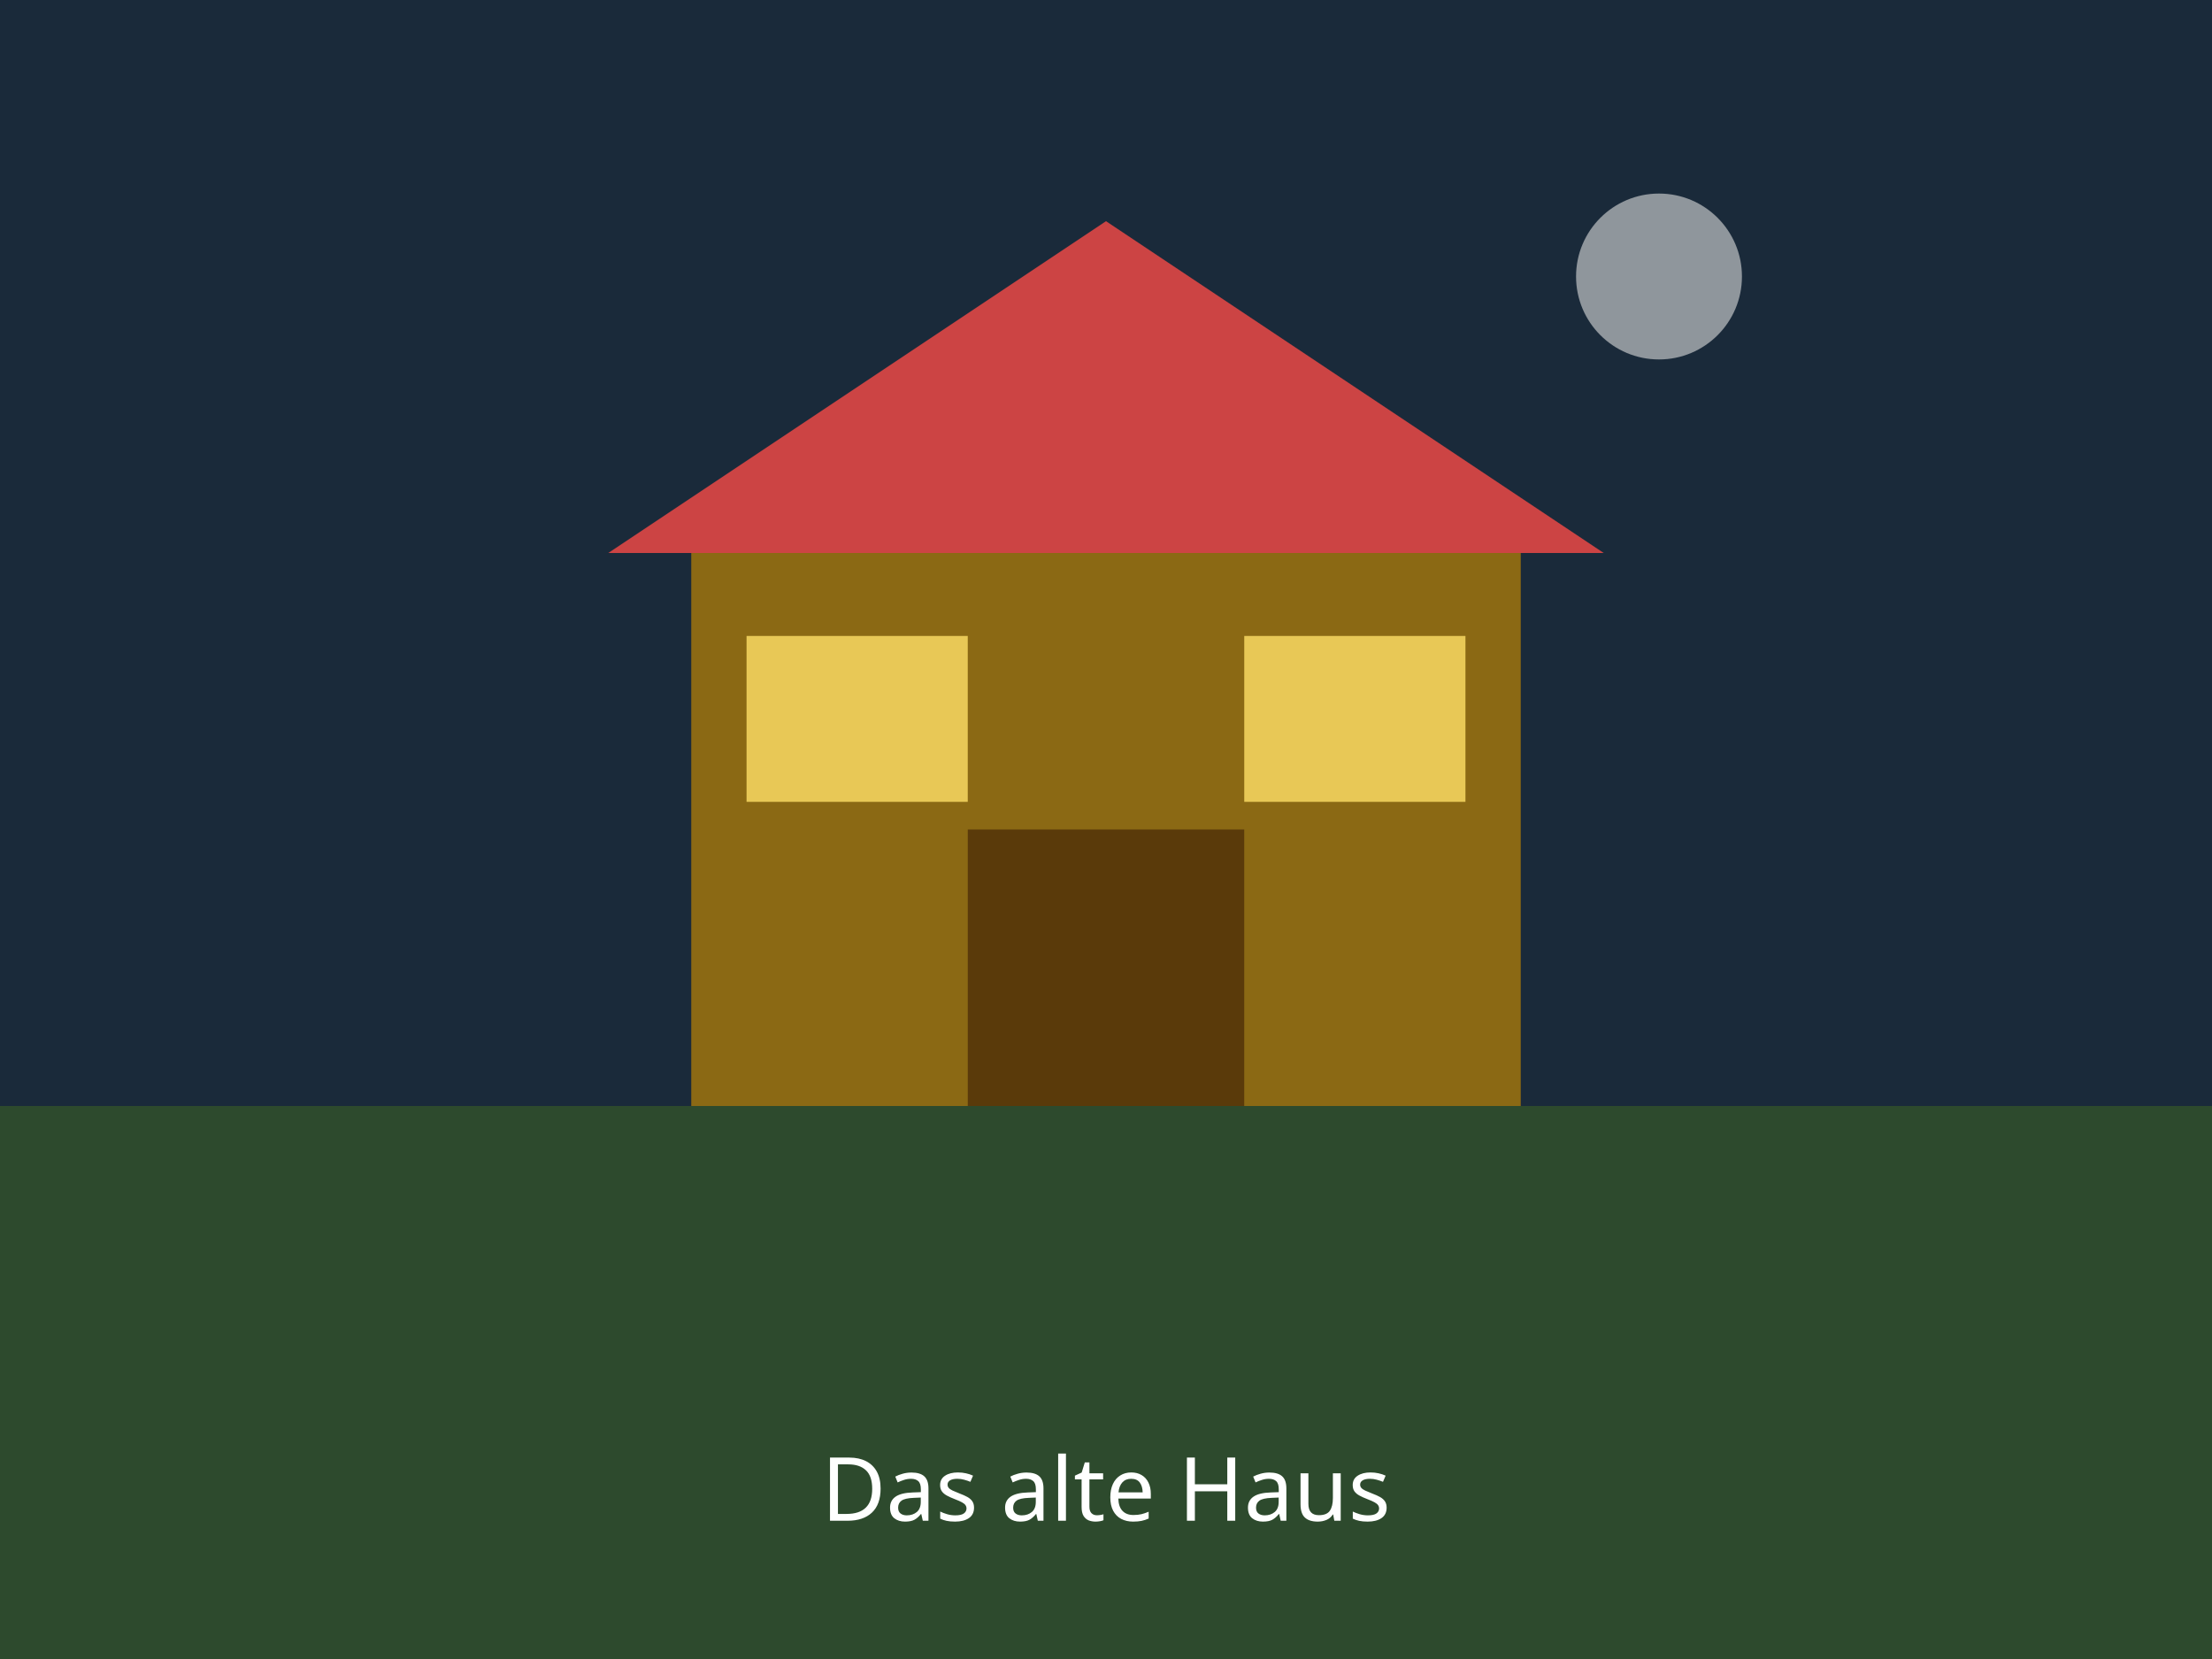
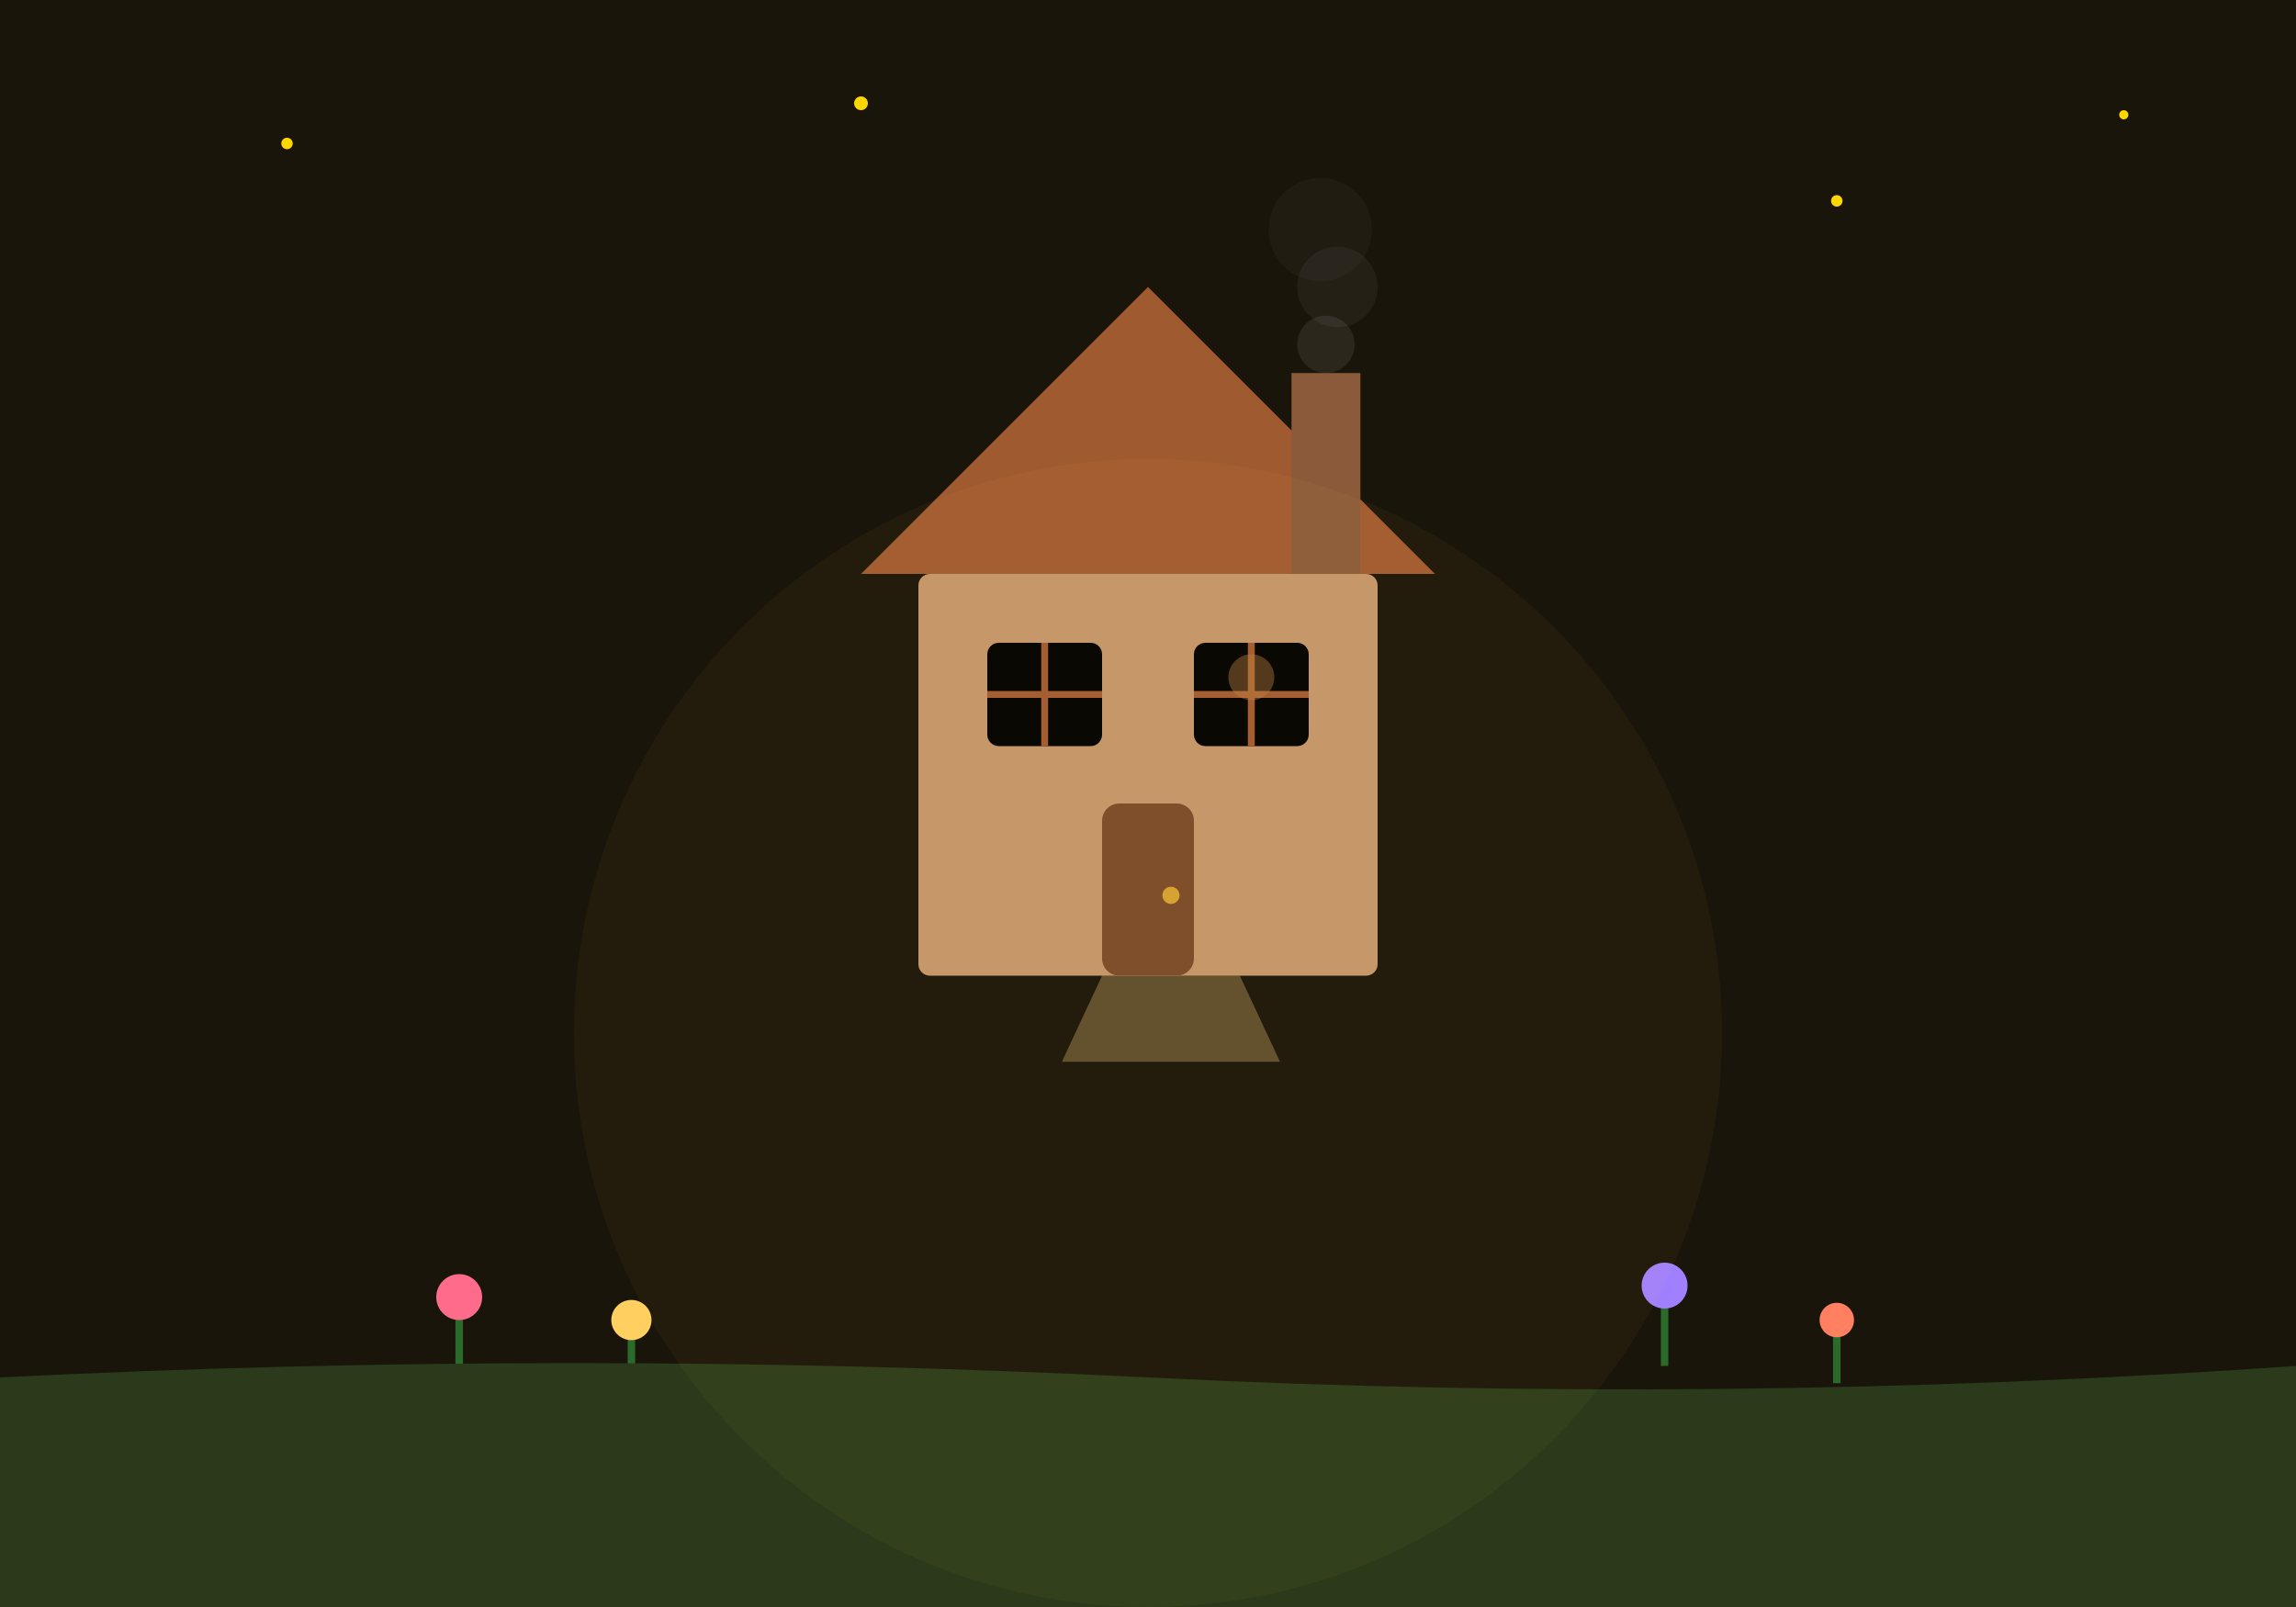
- <svg xmlns="http://www.w3.org/2000/svg" viewBox="0 0 800 600">
-   <rect width="800" height="600" fill="#1a2a3a" />
-   <rect y="400" width="800" height="200" fill="#2d4a2d" />
-   <rect x="250" y="200" width="300" height="200" fill="#8B6914" />
-   <polygon points="220,200 400,80 580,200" fill="#cc4444" />
-   <rect x="350" y="300" width="100" height="100" fill="#5a3a0a" />
-   <rect x="270" y="230" width="80" height="60" fill="#ffe066" opacity="0.8" />
-   <rect x="450" y="230" width="80" height="60" fill="#ffe066" opacity="0.8" />
-   <circle cx="600" cy="100" r="30" fill="#ddd" opacity="0.6" />
-   <text x="400" y="550" text-anchor="middle" fill="white" font-size="32" font-family="sans-serif">Das alte Haus</text>
+ <svg xmlns="http://www.w3.org/2000/svg" viewBox="0 0 400 280">
+   <defs>
+     <style>
+     .wg{animation:wgl 3s ease-in-out infinite}@keyframes wgl{0%,100%{fill:#ffd080}50%{fill:#ffe8b0}}
+     .sm{animation:sr 5s ease-out infinite}@keyframes sr{0%{transform:translate(0,0) scale(1);opacity:.12}100%{transform:translate(-8px,-30px) scale(1.8);opacity:0}}
+     .st{animation:tw 2s ease-in-out infinite}@keyframes tw{0%,100%{opacity:.3}50%{opacity:.8}}
+     .dl{animation:dp 4s ease-in-out infinite}@keyframes dp{0%,100%{opacity:.25}50%{opacity:.45}}
+     .fs{animation:fw 3s ease-in-out infinite;transform-origin:center bottom}@keyframes fw{0%,100%{transform:rotate(0)}50%{transform:rotate(3deg)}}
+   </style>
+   </defs>
+   <rect width="400" height="280" fill="#1a150a" />
+   <circle cx="50" cy="25" r="1" fill="#ffd700" class="st" />
+   <circle cx="150" cy="18" r="1.2" fill="#ffd700" class="st" style="animation-delay:1s" />
+   <circle cx="320" cy="35" r="1" fill="#ffd700" class="st" />
+   <circle cx="370" cy="20" r=".8" fill="#ffd700" class="st" style="animation-delay:2s" />
+   <g transform="translate(200,100)">
+     <polygon points="-50,0 0,-50 50,0" fill="#a05a30" />
+     <rect x="-40" y="0" width="80" height="70" fill="#c4956a" rx="2" />
+     <rect x="-28" y="12" width="20" height="18" rx="2" class="wg" />
+     <rect x="8" y="12" width="20" height="18" rx="2" class="wg" style="animation-delay:1s" />
+     <line x1="-18" y1="12" x2="-18" y2="30" stroke="#a05a30" stroke-width="1.2" />
+     <line x1="-28" y1="21" x2="-8" y2="21" stroke="#a05a30" stroke-width="1.2" />
+     <line x1="18" y1="12" x2="18" y2="30" stroke="#a05a30" stroke-width="1.2" />
+     <line x1="8" y1="21" x2="28" y2="21" stroke="#a05a30" stroke-width="1.2" />
+     <circle cx="18" cy="18" r="4" fill="#c08040" opacity=".4" />
+     <rect x="-8" y="40" width="16" height="30" rx="3" fill="#7a4a2a" />
+     <circle cx="4" cy="56" r="1.5" fill="#d4a030" />
+     <polygon points="-8,70 -15,85 23,85 16,70" fill="#ffd080" opacity=".3" class="dl" />
+     <rect x="25" y="-35" width="12" height="35" fill="#8a5a3a" />
+     <circle cx="31" cy="-40" r="5" fill="#aaa" opacity=".12" class="sm" />
+     <circle cx="33" cy="-50" r="7" fill="#aaa" opacity=".08" class="sm" style="animation-delay:1s" />
+     <circle cx="30" cy="-60" r="9" fill="#aaa" opacity=".05" class="sm" style="animation-delay:2s" />
+   </g>
+   <g class="fs">
+     <line x1="80" y1="240" x2="80" y2="228" stroke="#2a6a2a" stroke-width="1.3" />
+     <circle cx="80" cy="226" r="4" fill="#ff6b8a" />
+   </g>
+   <g class="fs" style="animation-delay:.5s">
+     <line x1="110" y1="242" x2="110" y2="232" stroke="#2a6a2a" stroke-width="1.3" />
+     <circle cx="110" cy="230" r="3.5" fill="#ffd060" />
+   </g>
+   <g class="fs" style="animation-delay:1s">
+     <line x1="290" y1="238" x2="290" y2="226" stroke="#2a6a2a" stroke-width="1.3" />
+     <circle cx="290" cy="224" r="4" fill="#a080ff" />
+   </g>
+   <g class="fs" style="animation-delay:1.5s">
+     <line x1="320" y1="241" x2="320" y2="232" stroke="#2a6a2a" stroke-width="1.3" />
+     <circle cx="320" cy="230" r="3" fill="#ff8060" />
+   </g>
+   <path d="M0,240 Q100,235 200,240 Q300,245 400,238 L400,280 L0,280Z" fill="#2a3a1a" />
+   <circle cx="200" cy="180" r="100" fill="rgba(255,200,80,0.04)" />
</svg>
